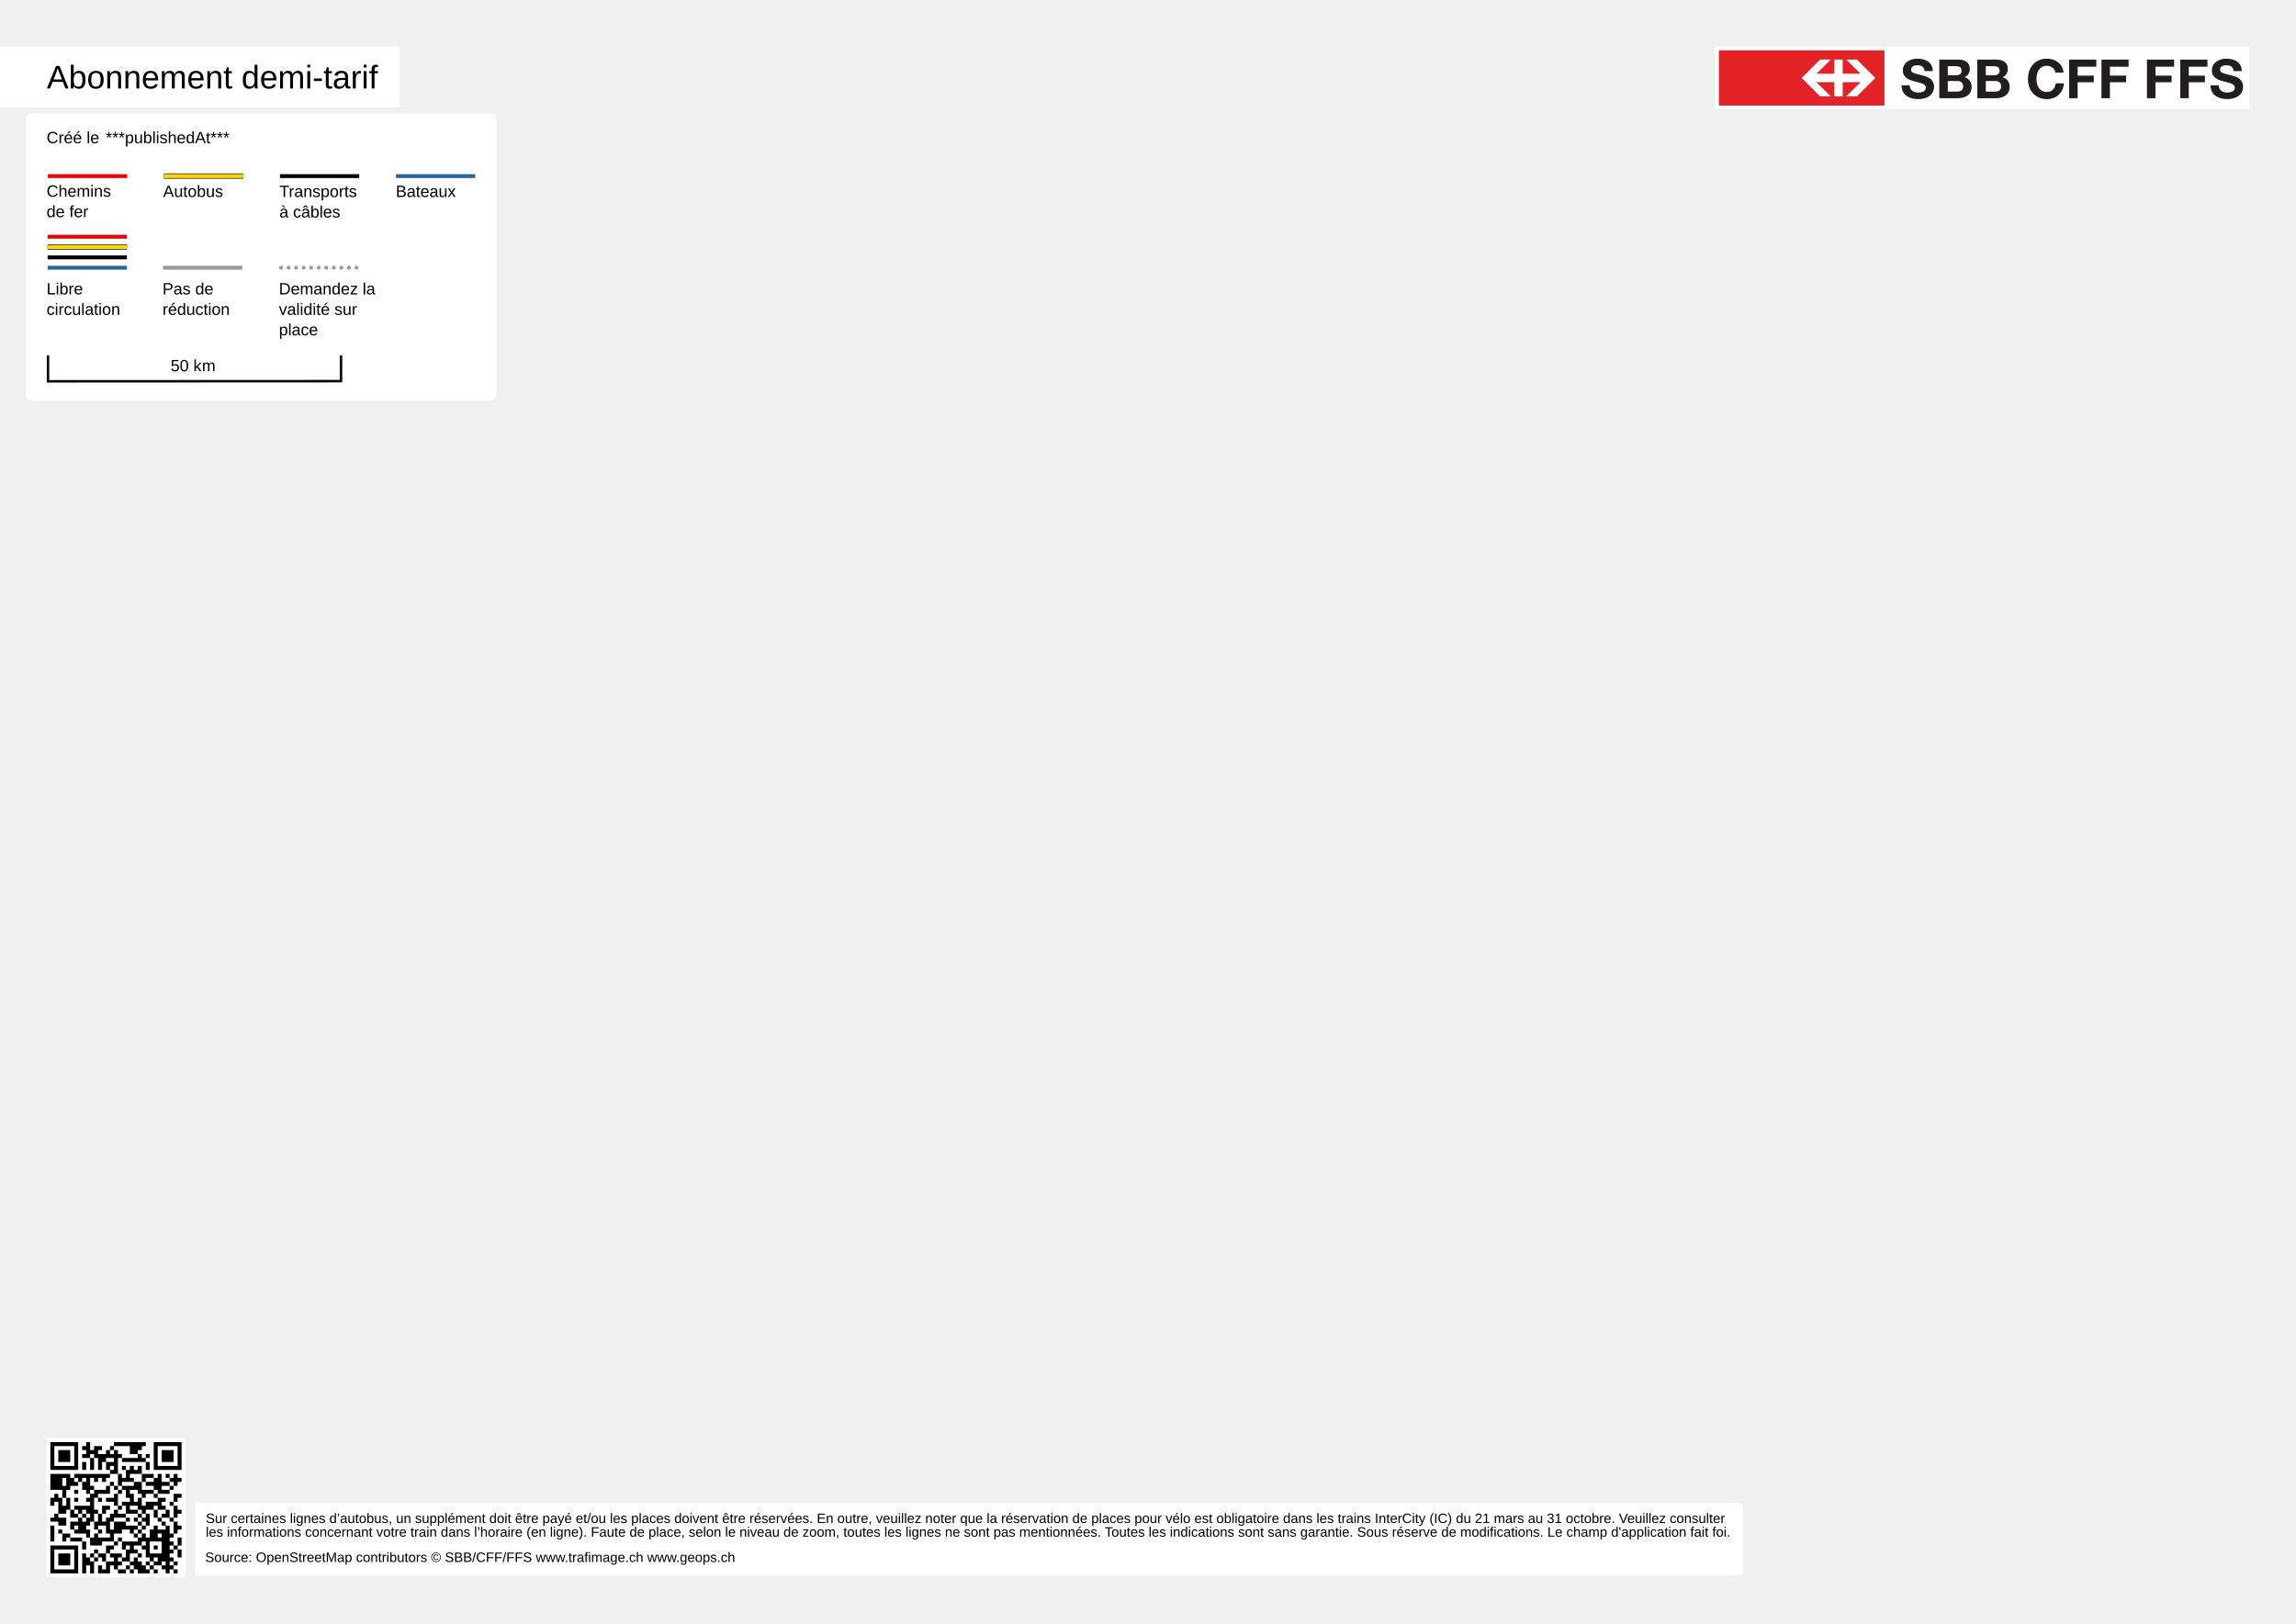
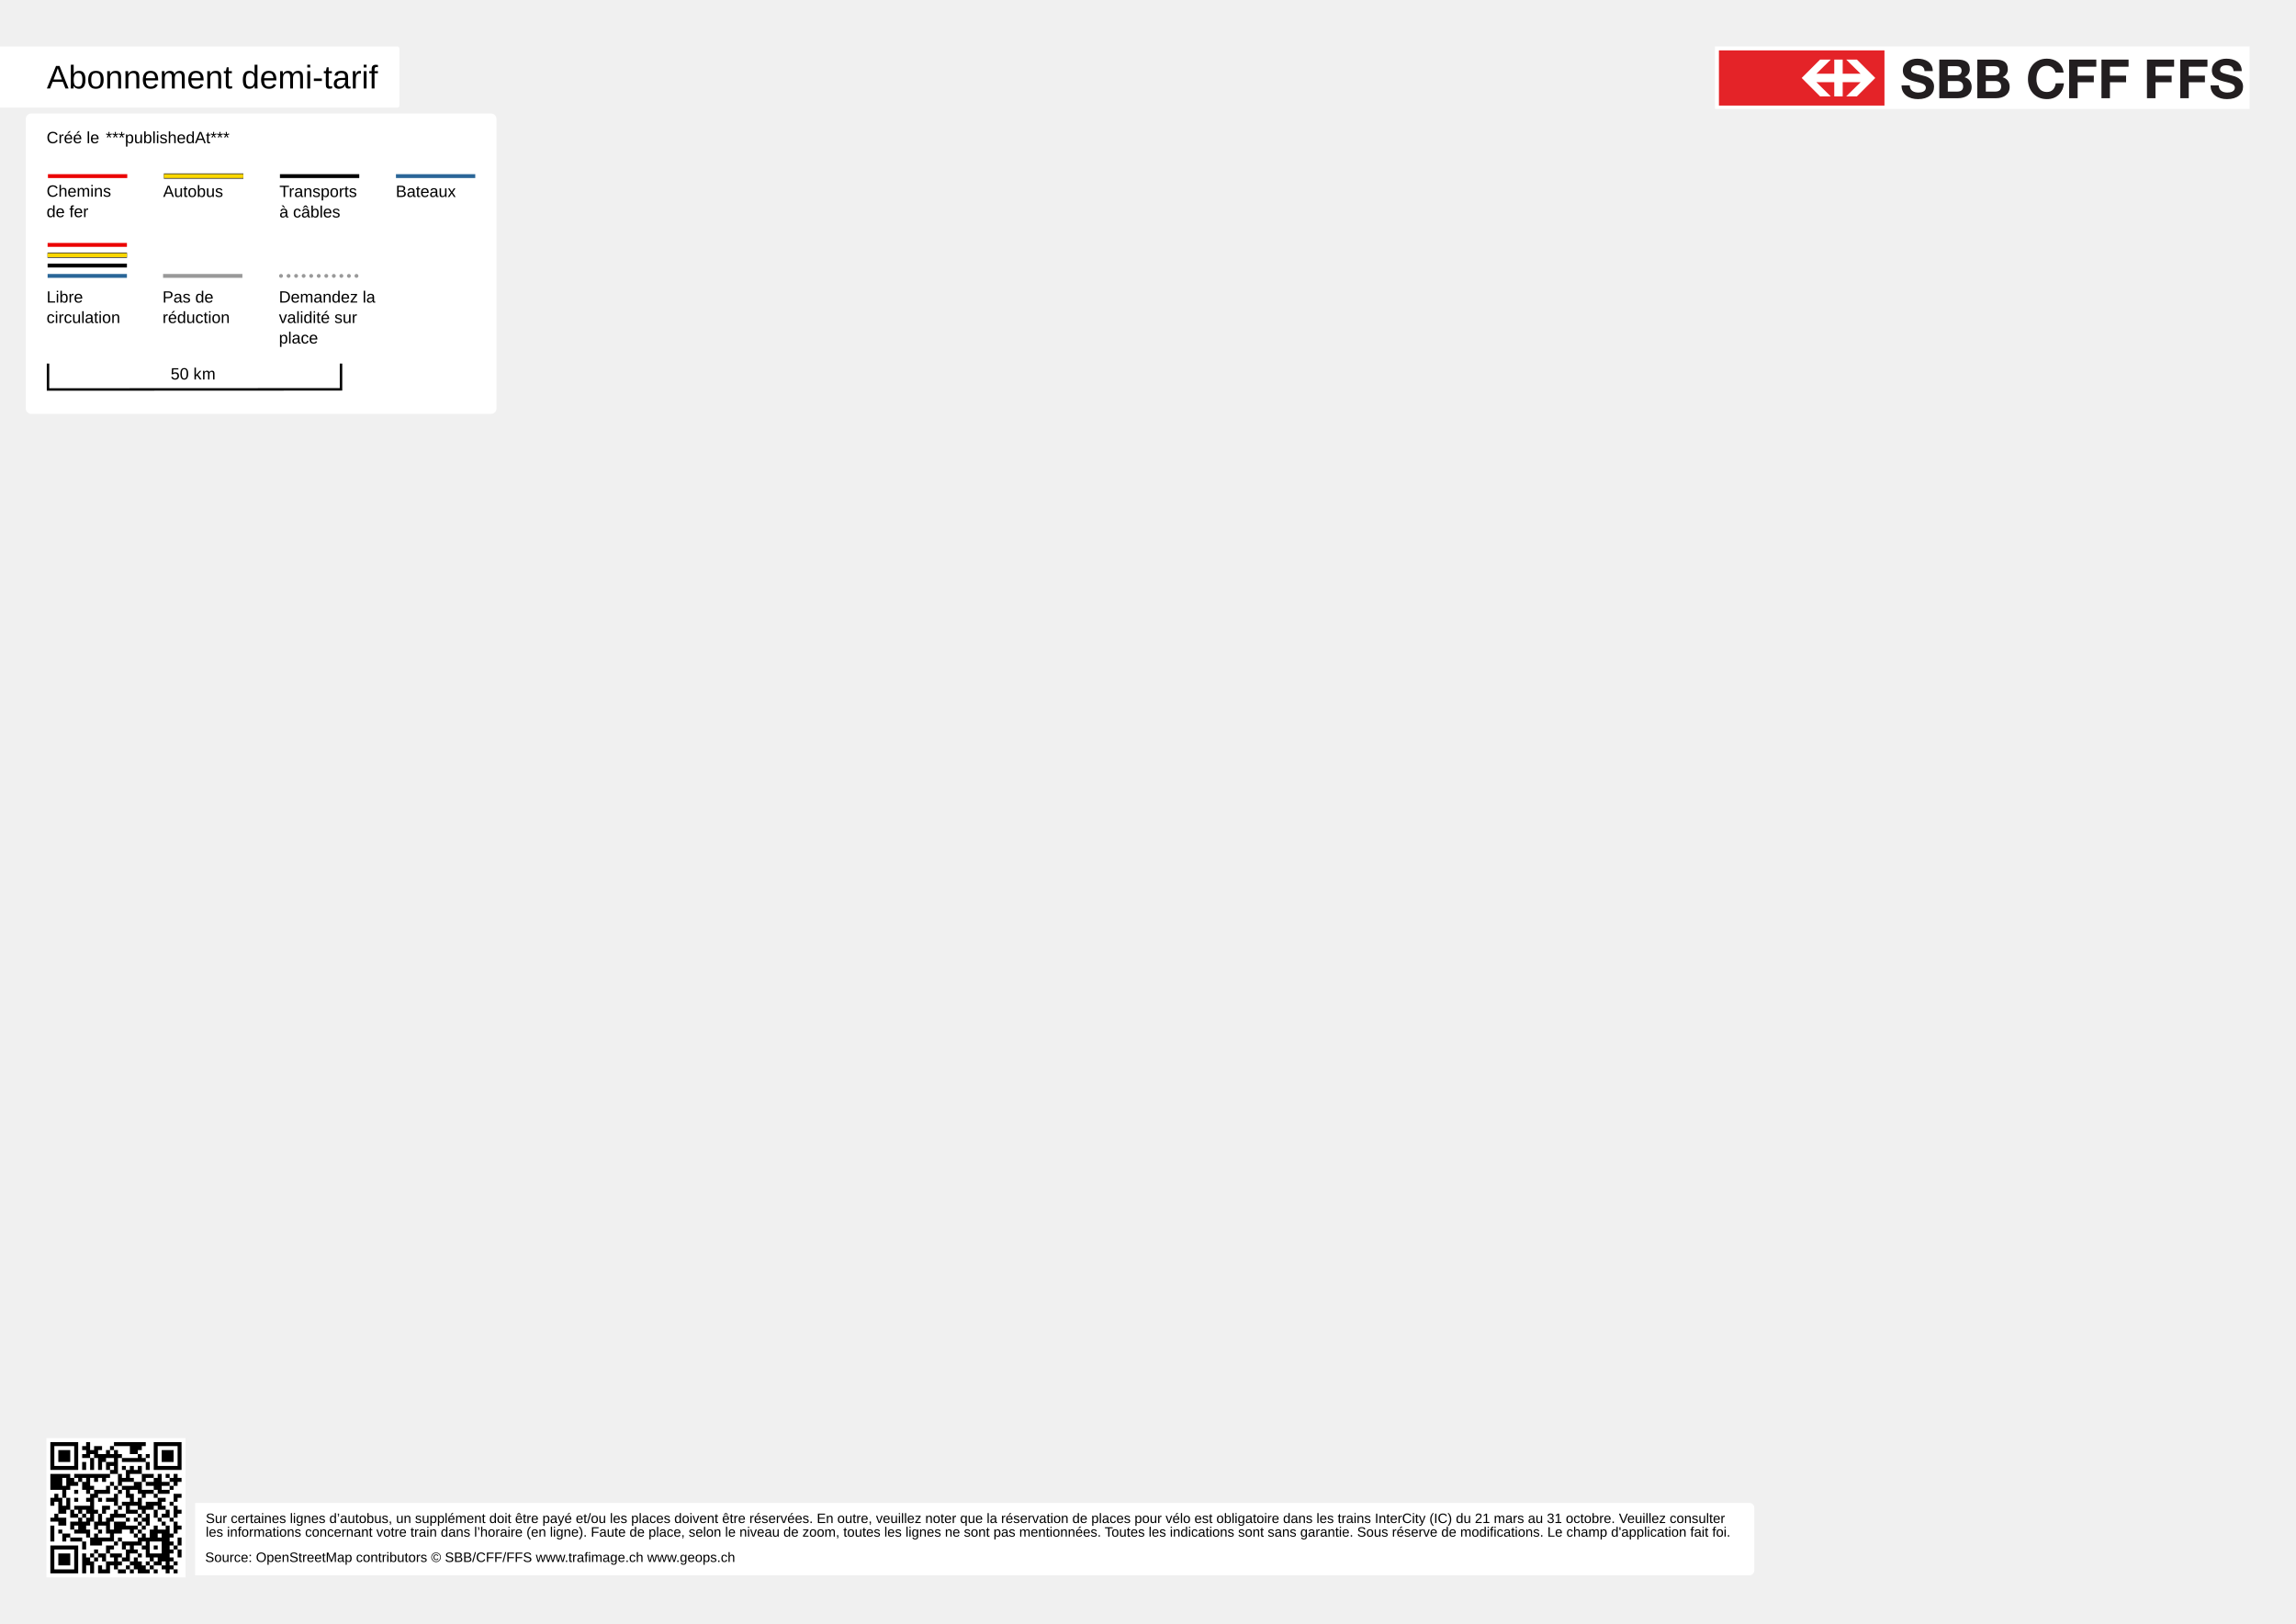
<svg xmlns="http://www.w3.org/2000/svg" id="a4" width="297mm" height="210mm" version="1.1" viewBox="0 0 841.89 595.276">
  <path id="rect2" d="M0 0h841.89v595.276H0z" style="fill:none;stroke-width:0" />
  <g id="rand" transform="translate(-1.5)">
-     <path id="rect1034" d="M73.058 551h565.877c.94 0 1.7.816 1.7 1.823v22.881c0 1.007-.76 1.823-1.7 1.823H73.058Z" style="fill:#fff;stroke-width:0" />
+     <path id="rect1034" d="M73.058 551h569.98c.946 0 1.712.816 1.712 1.823v22.881c0 1.007-.766 1.823-1.713 1.823H73.058Z" style="fill:#fff;stroke-width:0" />
    <text xml:space="preserve" id="text20852" x="76.944" y="558.357" style="font-style:normal;font-variant:normal;font-weight:400;font-stretch:normal;font-size:5px;line-height:1;font-family:SBBWeb-Roman,&quot;SBB Web&quot;,Arial,&quot;SBB Web&quot;;-inkscape-font-specification:&quot;SBBWeb-Roman, SBB Web, Arial, SBB Web, Normal&quot;;font-variant-ligatures:normal;font-variant-caps:normal;font-variant-numeric:normal;font-variant-east-asian:normal">
      <tspan id="tspan1523" x="76.944" y="558.357">Sur certaines lignes d’autobus, un supplément doit être payé et/ou les places doivent être réservées. En outre, veuillez noter que la réservation de places pour vélo est obligatoire dans les trains InterCity (IC) du 21 mars au 31 octobre. Veuillez consulter</tspan>
      <tspan id="tspan1525" x="76.944" y="563.357">les informations concernant votre train dans l’horaire (en ligne). Faute de place, selon le niveau de zoom, toutes les lignes ne sont pas mentionnées. Toutes les indications sont sans garantie. Sous réserve de modifications. Le champ d'application fait foi.</tspan>
    </text>
    <text id="text493" x="76.722" y="572.645" style="font-style:normal;font-variant:normal;font-weight:400;font-stretch:normal;font-size:5px;font-family:SBBWeb-Roman,&quot;SBB Web&quot;,Arial,&quot;SBB Web&quot;;-inkscape-font-specification:&quot;SBBWeb-Roman, SBB Web, Arial, SBB Web, Normal&quot;;font-variant-ligatures:normal;font-variant-caps:normal;font-variant-numeric:normal;font-variant-east-asian:normal;isolation:isolate">
      <tspan id="tspan12865" x="76.722" y="572.645">Source: OpenStreetMap contributors © SBB/CFF/FFS www.traﬁmage.ch www.geops.ch</tspan>
    </text>
  </g>
  <g id="qr-code">
    <path id="rect23865" d="M17.008 527.244h51.024v51.024H17.008Z" style="fill:#fff;stroke-width:0" />
    <path id="path973" d="M18.466 528.701h1.458v1.458h-1.458zm1.458 0h1.458v1.458h-1.458zm1.458 0h1.458v1.458h-1.458zm1.458 0h1.457v1.458H22.84Zm1.457 0h1.459v1.458h-1.458zm1.458 0h1.458v1.458h-1.457zm1.458 0h1.458v1.458h-1.458zm4.374 0h1.457v1.458h-1.457zm10.205 0h1.457v1.458h-1.457zm1.457 0h1.458v1.458h-1.458zm1.458 0h1.458v1.458h-1.458zm1.458 0h1.458v1.458h-1.458zm1.458 0h1.458v1.458h-1.458zm1.458 0h1.458v1.458h-1.458zm1.458 0h1.458v1.458h-1.458zm1.458 0h1.457v1.458h-1.457zm4.373 0h1.458v1.458H56.37Zm1.458 0h1.458v1.458h-1.458zm1.458 0h1.458v1.458h-1.458zm1.458 0h1.457v1.458h-1.457zm1.457 0h1.458v1.458h-1.458zm1.458 0h1.458v1.458h-1.458zm1.458 0h1.458v1.458h-1.458zm-46.651 1.458h1.458v1.458h-1.458zm8.747 0h1.458v1.458h-1.458zm2.916 0h1.458v1.458h-1.458zm1.458 0h1.457v1.458h-1.457zm2.915 0h1.458v1.458h-1.458zm1.458 0h1.458v1.458H35.96Zm4.374 0h1.458v1.458h-1.458zm7.289 0h1.458v1.458h-1.458zm1.458 0h1.458v1.458h-1.458zm1.458 0h1.458v1.458h-1.458zm5.831 0h1.458v1.458H56.37Zm8.747 0h1.458v1.458h-1.458zm-46.651 1.458h1.458v1.458h-1.458zm2.916 0h1.458v1.458h-1.458zm1.458 0h1.457v1.458H22.84Zm1.457 0h1.459v1.458h-1.458zm2.916 0h1.458v1.458h-1.458zm4.374 0h1.457v1.458h-1.457zm1.457 0h1.458v1.458h-1.458zm1.458 0h1.458v1.458h-1.458zm4.374 0h1.458v1.458h-1.458zm2.916 0h1.457v1.458h-1.457zm5.831 0h1.458v1.458h-1.458zm1.458 0h1.458v1.458h-1.458zm7.29 0h1.457v1.458H56.37Zm2.915 0h1.458v1.458h-1.458zm1.458 0h1.457v1.458h-1.457zm1.457 0h1.458v1.458h-1.458zm2.916 0h1.458v1.458h-1.458zm-46.651 1.458h1.458v1.457h-1.458zm2.916 0h1.458v1.457h-1.458zm1.458 0h1.457v1.457H22.84Zm1.457 0h1.459v1.457h-1.458zm2.916 0h1.458v1.457h-1.458zm2.916 0h1.458v1.457h-1.458zm1.458 0h1.457v1.457h-1.457zm2.915 0h1.458v1.457h-1.458zm1.458 0h1.458v1.457H35.96Zm1.458 0h1.458v1.457h-1.458zm1.458 0h1.458v1.457h-1.458zm1.458 0h1.458v1.457h-1.458zm1.458 0h1.457v1.457h-1.457zm1.457 0h1.458v1.457h-1.458zm7.29 0h1.458v1.457h-1.458zm2.915 0h1.458v1.457h-1.458zm2.916 0h1.458v1.457H56.37Zm2.916 0h1.458v1.457h-1.458zm1.458 0h1.457v1.457h-1.457zm1.457 0h1.458v1.457h-1.458zm2.916 0h1.458v1.457h-1.458zm-46.651 1.456h1.458v1.458h-1.458zm2.916 0h1.458v1.458h-1.458zm1.458 0h1.457v1.458H22.84Zm1.457 0h1.459v1.458h-1.458zm2.916 0h1.458v1.458h-1.458zm5.831 0h1.458v1.458h-1.458zm2.916 0h1.458v1.458H35.96Zm1.458 0h1.458v1.458h-1.458zm4.374 0h1.457v1.458h-1.457zm2.915 0h1.458v1.458h-1.458zm1.458 0h1.458v1.458h-1.458zm1.458 0h1.458v1.458h-1.458zm1.458 0h1.458v1.458h-1.458zm1.458 0h1.458v1.458h-1.458zm1.458 0h1.457v1.458h-1.457zm4.373 0h1.458v1.458H56.37Zm2.916 0h1.458v1.458h-1.458zm1.458 0h1.457v1.458h-1.457zm1.457 0h1.458v1.458h-1.458zm2.916 0h1.458v1.458h-1.458zm-46.651 1.46h1.458v1.458h-1.458zm8.747 0h1.458v1.458h-1.458zm2.916 0h1.458v1.458h-1.458zm2.915 0h1.458v1.458h-1.458zm2.916 0h1.458v1.458H35.96Zm2.916 0h1.458v1.458h-1.458zm1.458 0h1.458v1.458h-1.458zm1.458 0h1.457v1.458h-1.457zm11.662 0h1.458v1.458h-1.458zm2.916 0h1.458v1.458H56.37Zm8.747 0h1.458v1.458h-1.458zm-46.651 1.458h1.458v1.458h-1.458zm1.458 0h1.458v1.458h-1.458zm1.458 0h1.458v1.458h-1.458zm1.458 0h1.457v1.458H22.84Zm1.457 0h1.459v1.458h-1.458zm1.458 0h1.458v1.458h-1.457zm1.458 0h1.458v1.458h-1.458zm2.916 0h1.458v1.458h-1.458zm2.915 0h1.458v1.458h-1.458zm2.916 0h1.458v1.458H35.96Zm2.916 0h1.458v1.458h-1.458zm2.916 0h1.457v1.458h-1.457zm2.915 0h1.458v1.458h-1.458zm2.916 0h1.458v1.458h-1.458zm2.916 0h1.458v1.458h-1.458zm2.915 0h1.458v1.458h-1.458zm2.916 0h1.458v1.458H56.37Zm1.458 0h1.458v1.458h-1.458zm1.458 0h1.458v1.458h-1.458zm1.458 0h1.457v1.458h-1.457zm1.457 0h1.458v1.458h-1.458zm1.458 0h1.458v1.458h-1.458zm1.458 0h1.458v1.458h-1.458zm-24.783 1.458h1.458v1.458h-1.458zm1.458 0h1.457v1.458h-1.457zm4.373 0h1.458v1.458h-1.458zm1.458 0h1.458v1.458h-1.458zm1.458 0h1.458v1.458h-1.458zm1.458 0h1.458v1.458h-1.458zm-32.073 1.458h1.458v1.458h-1.458zm1.458 0h1.458v1.458h-1.458zm1.458 0h1.458v1.458h-1.458zm1.458 0h1.457v1.458H22.84Zm1.457 0h1.459v1.458h-1.458zm2.916 0h1.458v1.458h-1.458zm1.458 0h1.458v1.458h-1.458zm1.458 0h1.458v1.458h-1.458zm1.458 0h1.457v1.458h-1.457zm1.457 0h1.458v1.458h-1.458zm1.458 0h1.458v1.458h-1.458zm1.458 0h1.458v1.458H35.96Zm1.458 0h1.458v1.458h-1.458zm1.458 0h1.458v1.458h-1.458zm4.373 0h1.458v1.458h-1.458zm2.916 0h1.458v1.458h-1.458zm5.832 0h1.457v1.458h-1.457zm1.457 0h1.458v1.458h-1.458zm1.458 0h1.458v1.458h-1.458zm2.916 0h1.458v1.458h-1.458zm2.916 0h1.457v1.458h-1.457zm2.915 0h1.458v1.458h-1.458zm-45.193 1.456h1.458v1.457h-1.458zm1.458 0h1.458v1.457h-1.458zm1.458 0h1.458v1.457h-1.458zm2.915 0h1.459v1.457h-1.458zm1.458 0h1.458v1.457h-1.457zm2.916 0h1.458v1.457h-1.458zm2.916 0h1.457v1.457h-1.457zm2.915 0h1.458v1.457h-1.458zm2.916 0h1.458v1.457h-1.458zm5.831 0h1.458v1.457h-1.458zm1.458 0h1.458v1.457h-1.458zm1.458 0h1.458v1.457h-1.458zm1.458 0h1.458v1.457h-1.458zm4.374 0h1.457v1.457h-1.457zm4.373 0h1.458v1.457H56.37Zm1.458 0h1.458v1.457h-1.458zm4.373 0h1.458v1.457h-1.458zm1.458 0h1.458v1.457h-1.458zm1.458 0h1.458v1.457h-1.458zm-46.651 1.457h1.458v1.458h-1.458zm1.458 0h1.458v1.458h-1.458zm1.458 0h1.458v1.458h-1.458zm2.915 0h1.459v1.458h-1.458zm1.458 0h1.458v1.458h-1.457zm1.458 0h1.458v1.458h-1.458zm2.916 0h1.458v1.458h-1.458zm1.458 0h1.457v1.458h-1.457zm8.747 0h1.458v1.458h-1.458zm2.915 0h1.458v1.458h-1.458zm5.832 0h1.458v1.458h-1.458zm1.458 0h1.458v1.458h-1.458zm2.915 0h1.458v1.458h-1.458zm1.458 0h1.458v1.458h-1.458zm1.458 0h1.458v1.458H56.37Zm1.458 0h1.458v1.458h-1.458zm1.458 0h1.458v1.458h-1.458zm1.458 0h1.457v1.458h-1.457zm2.915 0h1.458v1.458h-1.458zm-45.193 1.458h1.458v1.458h-1.458zm1.458 0h1.458v1.458h-1.458zm1.458 0h1.458v1.458h-1.458zm1.458 0h1.457v1.458H22.84Zm1.457 0h1.459v1.458h-1.458zm5.832 0h1.458v1.458h-1.458zm1.458 0h1.457v1.458h-1.457zm1.457 0h1.458v1.458h-1.458zm5.832 0h1.458v1.458h-1.458zm2.916 0h1.457v1.458h-1.457zm2.915 0h1.458v1.458h-1.458zm1.458 0h1.458v1.458h-1.458zm1.458 0h1.458v1.458h-1.458zm1.458 0h1.458v1.458h-1.458zm1.458 0h1.458v1.458h-1.458zm5.831 0h1.458v1.458H56.37Zm1.458 0h1.458v1.458h-1.458zm4.373 0h1.458v1.458h-1.458zm-39.361 1.458h1.457v1.458H22.84Zm4.373 0h1.458v1.458h-1.458zm4.374 0h1.457v1.458h-1.457zm2.915 0h1.458v1.458h-1.458zm1.458 0h1.458v1.458H35.96Zm1.458 0h1.458v1.458h-1.458zm1.458 0h1.458v1.458h-1.458zm4.373 0h1.458v1.458h-1.458zm2.916 0h1.458v1.458h-1.458zm4.374 0h1.458v1.458h-1.458zm1.458 0h1.457v1.458h-1.457zm1.457 0h1.458v1.458h-1.458zm1.458 0h1.458v1.458h-1.458zm2.916 0h1.458v1.458h-1.458zm1.458 0h1.458v1.458h-1.458zm1.458 0h1.457v1.458h-1.457zm-40.82 1.458h1.458v1.458h-1.458zm2.916 0h1.457v1.458H22.84Zm10.204 0h1.458v1.458h-1.458zm1.458 0h1.458v1.458h-1.458zm7.29 0h1.457v1.458h-1.457zm4.373 0h1.458v1.458h-1.458zm1.458 0h1.458v1.458h-1.458zm4.374 0h1.457v1.458h-1.457zm4.373 0h1.458v1.458H56.37Zm7.29 0h1.457v1.458h-1.458zm1.457 0h1.458v1.458h-1.458zm-46.651 1.459h1.458v1.458h-1.458zm1.458 0h1.458v1.458h-1.458zm1.458 0h1.458v1.458h-1.458zm2.915 0h1.459v1.458h-1.458zm2.916 0h1.458v1.458h-1.458zm4.374 0h1.457v1.458h-1.457zm1.457 0h1.458v1.458h-1.458zm2.916 0h1.458v1.458H35.96Zm2.916 0h1.458v1.458h-1.458zm1.458 0h1.458v1.458h-1.458zm1.458 0h1.457v1.458h-1.457zm5.831 0h1.458v1.458h-1.458zm2.916 0h1.458v1.458h-1.458zm7.289 0h1.458v1.458h-1.458zm1.458 0h1.458v1.458h-1.458zm4.373 0h1.458v1.458h-1.458zm-45.193 1.458h1.458v1.458h-1.458zm2.916 0h1.458v1.458h-1.458zm2.915 0h1.459v1.458h-1.458zm8.747 0h1.458v1.458h-1.458zm8.748 0h1.457v1.458h-1.457zm2.915 0h1.458v1.458h-1.458zm1.458 0h1.458v1.458h-1.458zm1.458 0h1.458v1.458h-1.458zm1.458 0h1.458v1.458h-1.458zm1.458 0h1.458v1.458h-1.458zm2.915 0h1.458v1.458h-1.458zm1.458 0h1.458v1.458h-1.458zm1.458 0h1.458v1.458H56.37Zm1.458 0h1.458v1.458h-1.458zm4.373 0h1.458v1.458h-1.458zm-40.82 1.458h1.459v1.457h-1.458zm1.459 0h1.457v1.457H22.84Zm1.457 0h1.459v1.457h-1.458zm2.916 0h1.458v1.457h-1.458zm1.458 0h1.458v1.457h-1.458zm1.458 0h1.458v1.457h-1.458zm1.458 0h1.457v1.457h-1.457zm1.457 0h1.458v1.457h-1.458zm4.374 0h1.458v1.457h-1.458zm1.458 0h1.458v1.457h-1.458zm4.373 0h1.458v1.457h-1.458zm2.916 0h1.458v1.457h-1.458zm4.374 0h1.458v1.457h-1.458zm1.458 0h1.457v1.457h-1.457zm1.457 0h1.458v1.457h-1.458zm1.458 0h1.458v1.457h-1.458zm2.916 0h1.458v1.457h-1.458zm1.458 0h1.458v1.457h-1.458zm4.373 0h1.458v1.457h-1.458zm-42.277 1.457h1.458v1.458h-1.458zm1.458 0h1.457v1.458H22.84Zm2.915 0h1.458v1.458h-1.457zm2.916 0h1.458v1.458h-1.458zm2.916 0h1.457v1.458h-1.457zm1.457 0h1.458v1.458h-1.458zm1.458 0h1.458v1.458h-1.458zm2.916 0h1.458v1.458h-1.458zm4.374 0h1.457v1.458h-1.457zm4.373 0h1.458v1.458h-1.458zm1.458 0h1.458v1.458h-1.458zm1.458 0h1.458v1.458h-1.458zm2.916 0h1.457v1.458h-1.457zm4.373 0h1.458v1.458H56.37Zm4.374 0h1.457v1.458h-1.457zm2.915 0h1.458v1.458h-1.458zm1.458 0h1.458v1.458h-1.458zm-45.193 1.458h1.458v1.458h-1.458zm5.831 0h1.458v1.458h-1.457zm1.458 0h1.458v1.458h-1.458zm2.916 0h1.458v1.458h-1.458zm2.915 0h1.458v1.458h-1.458zm2.916 0h1.458v1.458H35.96Zm4.374 0h1.458v1.458h-1.458zm1.458 0h1.457v1.458h-1.457zm1.457 0h1.458v1.458h-1.458zm1.458 0h1.458v1.458h-1.458zm5.832 0h1.458v1.458h-1.458zm2.915 0h1.458v1.458h-1.458zm2.916 0h1.458v1.458H56.37Zm2.916 0h1.458v1.458h-1.458zm1.458 0h1.457v1.458h-1.457zm2.915 0h1.458v1.458h-1.458zm-45.193 1.459h1.458v1.458h-1.458zm1.458 0h1.458v1.458h-1.458zm1.458 0h1.458v1.458h-1.458zm1.458 0h1.457v1.458H22.84Zm5.83 0h1.459v1.458h-1.458zm2.917 0h1.457v1.458h-1.457zm1.457 0h1.458v1.458h-1.458zm2.916 0h1.458v1.458H35.96Zm2.916 0h1.458v1.458h-1.458zm1.458 0h1.458v1.458h-1.458zm5.831 0h1.458v1.458h-1.458zm2.916 0h1.458v1.458h-1.458zm2.916 0h1.457v1.458h-1.457zm1.457 0h1.458v1.458h-1.458zm4.374 0h1.458v1.458h-1.458zm4.373 0h1.458v1.458h-1.458zm-40.82 1.458h1.459v1.458h-1.458zm1.459 0h1.457v1.458H22.84Zm2.915 0h1.458v1.458h-1.457zm1.458 0h1.458v1.458h-1.458zm1.458 0h1.458v1.458h-1.458zm1.458 0h1.458v1.458h-1.458zm1.458 0h1.457v1.458h-1.457zm2.915 0h1.458v1.458h-1.458zm1.458 0h1.458v1.458H35.96Zm1.458 0h1.458v1.458h-1.458zm1.458 0h1.458v1.458h-1.458zm2.916 0h1.457v1.458h-1.457zm1.457 0h1.458v1.458h-1.458zm1.458 0h1.458v1.458h-1.458zm5.832 0h1.458v1.458h-1.458zm2.915 0h1.458v1.458h-1.458zm5.832 0h1.458v1.458h-1.458zm4.373 0h1.458v1.458h-1.458zm-45.193 1.458h1.458v1.458h-1.458zm7.29 0h1.457v1.458h-1.457zm2.915 0h1.458v1.458h-1.458zm1.458 0h1.458v1.458h-1.458zm4.373 0h1.458v1.458h-1.458zm4.374 0h1.458v1.458h-1.458zm2.916 0h1.457v1.458h-1.457zm1.457 0h1.458v1.458h-1.458zm1.458 0h1.458v1.458h-1.458zm1.458 0h1.458v1.458h-1.458zm1.458 0h1.458v1.458h-1.458zm1.458 0h1.458v1.458h-1.458zm2.916 0h1.457v1.458h-1.457zm4.373 0h1.458v1.458H56.37Zm4.374 0h1.457v1.458h-1.457zm2.915 0h1.458v1.458h-1.458zm1.458 0h1.458v1.458h-1.458zm-46.651 1.458h1.458v1.458h-1.458zm2.916 0h1.458v1.458h-1.458zm5.831 0h1.458v1.458h-1.458zm1.458 0h1.458v1.458h-1.458zm1.458 0h1.458v1.458h-1.458zm1.458 0h1.457v1.458h-1.457zm4.373 0h1.458v1.458H35.96Zm2.916 0h1.458v1.458h-1.458zm1.458 0h1.458v1.458h-1.458zm1.458 0h1.457v1.458h-1.457zm1.457 0h1.458v1.458h-1.458zm4.374 0h1.458v1.458h-1.458zm2.916 0h1.458v1.458h-1.458zm4.373 0h1.458v1.458h-1.458zm1.458 0h1.458v1.458H56.37Zm1.458 0h1.458v1.458h-1.458zm1.458 0h1.458v1.458h-1.458zm1.458 0h1.457v1.458h-1.457zm2.915 0h1.458v1.458h-1.458zm-45.193 1.456h1.458v1.457h-1.458zm4.374 0h1.457v1.457H22.84Zm1.457 0h1.459v1.457h-1.458zm7.29 0h1.457v1.457h-1.457zm2.915 0h1.458v1.457h-1.458zm5.832 0h1.458v1.457h-1.458zm8.747 0h1.458v1.457h-1.458zm2.916 0h1.457v1.457h-1.457zm2.915 0h1.458v1.457h-1.458zm1.458 0h1.458v1.457H56.37Zm2.916 0h1.458v1.457h-1.458zm1.458 0h1.457v1.457h-1.457zm1.457 0h1.458v1.457h-1.458zm-43.735 1.457h1.458v1.458h-1.458zm4.374 0h1.457v1.458H22.84Zm2.915 0h1.458v1.458h-1.457zm1.458 0h1.458v1.458h-1.458zm1.458 0h1.458v1.458h-1.458zm4.373 0h1.458v1.458h-1.458zm1.458 0h1.458v1.458h-1.458zm1.458 0h1.458v1.458H35.96Zm1.458 0h1.458v1.458h-1.458zm1.458 0h1.458v1.458h-1.458zm1.458 0h1.458v1.458h-1.458zm2.915 0h1.458v1.458h-1.458zm7.29 0h1.458v1.458h-1.458zm1.458 0h1.457v1.458h-1.457zm1.457 0h1.458v1.458h-1.458zm1.458 0h1.458v1.458h-1.458zm1.458 0h1.458v1.458H56.37Zm1.458 0h1.458v1.458h-1.458zm1.458 0h1.458v1.458h-1.458zm1.458 0h1.457v1.458h-1.457zm4.373 0h1.458v1.458h-1.458zm-34.988 1.458h1.458v1.458h-1.458zm2.915 0h1.458v1.458h-1.458zm1.458 0h1.458v1.458h-1.458zm1.458 0h1.458v1.458H35.96Zm5.832 0h1.457v1.458h-1.457zm2.915 0h1.458v1.458h-1.458zm1.458 0h1.458v1.458h-1.458zm1.458 0h1.458v1.458h-1.458zm1.458 0h1.458v1.458h-1.458zm1.458 0h1.458v1.458h-1.458zm2.915 0h1.458v1.458h-1.458zm5.832 0h1.458v1.458h-1.458zm1.458 0h1.457v1.458h-1.457zm1.457 0h1.458v1.458h-1.458zm2.916 0h1.458v1.458h-1.458zm-46.651 1.458h1.458v1.458h-1.458zm1.458 0h1.458v1.458h-1.458zm1.458 0h1.458v1.458h-1.458zm1.458 0h1.457v1.458H22.84Zm1.457 0h1.459v1.458h-1.458zm1.458 0h1.458v1.458h-1.457zm1.458 0h1.458v1.458h-1.458zm2.916 0h1.458v1.458h-1.458zm8.747 0h1.458v1.458h-1.458zm1.458 0h1.458v1.458h-1.458zm4.373 0h1.458v1.458h-1.458zm2.916 0h1.458v1.458h-1.458zm4.374 0h1.457v1.458h-1.457zm1.457 0h1.458v1.458h-1.458zm2.916 0h1.458v1.458H56.37Zm2.916 0h1.458v1.458h-1.458zm1.458 0h1.457v1.458h-1.457zm2.915 0h1.458v1.458h-1.458zm-45.193 1.458h1.458v1.458h-1.458zm8.747 0h1.458v1.458h-1.458zm7.29 0h1.457v1.458h-1.458zm4.373 0h1.458v1.458h-1.458zm7.29 0h1.457v1.458h-1.458zm1.457 0h1.458v1.458h-1.458zm1.458 0h1.458v1.458h-1.458zm4.373 0h1.458v1.458h-1.458zm5.832 0h1.458v1.458h-1.458zm1.458 0h1.457v1.458h-1.457zm1.457 0h1.458v1.458h-1.458zm2.916 0h1.458v1.458h-1.458zm-46.651 1.459h1.458v1.458h-1.458zm2.916 0h1.458v1.458h-1.458zm1.458 0h1.457v1.458H22.84Zm1.457 0h1.459v1.458h-1.458zm2.916 0h1.458v1.458h-1.458zm2.916 0h1.458v1.458h-1.458zm2.915 0h1.458v1.458h-1.458zm2.916 0h1.458v1.458H35.96Zm1.458 0h1.458v1.458h-1.458zm2.916 0h1.458v1.458h-1.458zm1.458 0h1.457v1.458h-1.457zm1.457 0h1.458v1.458h-1.458zm2.916 0h1.458v1.458h-1.458zm4.374 0h1.458v1.458h-1.458zm2.915 0h1.458v1.458h-1.458zm1.458 0h1.458v1.458h-1.458zm1.458 0h1.458v1.458H56.37Zm1.458 0h1.458v1.458h-1.458zm1.458 0h1.458v1.458h-1.458zm1.458 0h1.457v1.458h-1.457zm4.373 0h1.458v1.458h-1.458zm-46.651 1.458h1.458v1.457h-1.458zm2.916 0h1.458v1.457h-1.458zm1.458 0h1.457v1.457H22.84Zm1.457 0h1.459v1.457h-1.458zm2.916 0h1.458v1.457h-1.458zm2.916 0h1.458v1.457h-1.458zm1.458 0h1.457v1.457h-1.457zm2.915 0h1.458v1.457h-1.458zm2.916 0h1.458v1.457h-1.458zm4.374 0h1.457v1.457h-1.457zm2.915 0h1.458v1.457h-1.458zm1.458 0h1.458v1.457h-1.458zm2.916 0h1.458v1.457h-1.458zm5.831 0h1.458v1.457h-1.458zm2.916 0h1.458v1.457h-1.458zm1.458 0h1.458v1.457h-1.458zm1.458 0h1.457v1.457h-1.457zm1.457 0h1.458v1.457h-1.458zm-43.735 1.457h1.458v1.458h-1.458zm2.916 0h1.458v1.458h-1.458zm1.458 0h1.457v1.458H22.84Zm1.457 0h1.459v1.458h-1.458zm2.916 0h1.458v1.458h-1.458zm2.916 0h1.458v1.458h-1.458zm1.458 0h1.457v1.458h-1.457zm1.457 0h1.458v1.458h-1.458zm5.832 0h1.458v1.458h-1.458zm1.458 0h1.458v1.458h-1.458zm1.458 0h1.457v1.458h-1.457zm1.457 0h1.458v1.458h-1.458zm4.374 0h1.458v1.458h-1.458zm1.458 0h1.458v1.458h-1.458zm1.458 0h1.458v1.458h-1.458zm2.915 0h1.458v1.458h-1.458zm2.916 0h1.458v1.458H56.37Zm1.458 0h1.458v1.458h-1.458zm2.916 0h1.457v1.458h-1.457zm2.915 0h1.458v1.458h-1.458zm-45.193 1.458h1.458v1.458h-1.458zm8.747 0h1.458v1.458h-1.458zm2.916 0h1.458v1.458h-1.458zm2.915 0h1.458v1.458h-1.458zm2.916 0h1.458v1.458H35.96Zm2.916 0h1.458v1.458h-1.458zm2.916 0h1.457v1.458h-1.457zm4.373 0h1.458v1.458h-1.458zm2.916 0h1.458v1.458h-1.458zm1.458 0h1.458v1.458h-1.458zm1.458 0h1.457v1.458h-1.457zm2.915 0h1.458v1.458h-1.458zm4.374 0h1.458v1.458h-1.458zm1.458 0h1.457v1.458h-1.457zm1.457 0h1.458v1.458h-1.458zm-43.735 1.458h1.458v1.458h-1.458zm1.458 0h1.458v1.458h-1.458zm1.458 0h1.458v1.458h-1.458zm1.458 0h1.457v1.458H22.84Zm1.457 0h1.459v1.458h-1.458zm1.458 0h1.458v1.458h-1.457zm1.458 0h1.458v1.458h-1.458zm2.916 0h1.458v1.458h-1.458zm2.915 0h1.458v1.458h-1.458zm2.916 0h1.458v1.458H35.96Zm1.458 0h1.458v1.458h-1.458zm1.458 0h1.458v1.458h-1.458zm4.373 0h1.458v1.458h-1.458zm1.458 0h1.458v1.458h-1.458zm2.916 0h1.458v1.458h-1.458zm2.916 0h1.458v1.458h-1.458zm1.458 0h1.457v1.458h-1.457zm1.457 0h1.458v1.458h-1.458zm2.916 0h1.458v1.458H56.37Zm4.374 0h1.457v1.458h-1.457zm2.915 0h1.458v1.458h-1.458z" style="display:inline;fill:#000;stroke-width:.208" />
  </g>
  <g id="sbb">
    <path id="rect22814" d="M628.838 17.008h196.044v22.94H628.838z" style="fill:#fff;stroke-width:0" />
    <path id="rect397399" d="M630.289 18.258h192.107v20.659H630.289z" style="fill:#fff;stroke-width:0" />
    <path id="path2879" d="M630.289 38.704h60.702V18.47h-60.702v20.234Z" style="fill:#e42328;stroke-width:0" />
    <path id="path2881" d="M666.02 27.039h6.563v-5.196h3.092v5.196h6.563l-5.28-5.196h3.918l6.745 6.744-6.745 6.745h-3.921l5.28-5.196h-6.56v5.196h-3.092v-5.196h-6.563l5.28 5.196h-3.916l-6.745-6.744 6.745-6.745h3.917" style="fill:#fff;stroke-width:0" />
    <path id="path2883" d="M697.255 31.303c-.039 3.492 2.896 5.04 6.03 5.04 3.848 0 5.891-1.944 5.891-4.544 0-3.211-3.173-3.866-4.205-4.122-3.55-.914-4.224-1.053-4.224-2.142 0-1.19 1.149-1.606 2.143-1.606 1.487 0 2.698.435 2.796 2.142h3.015c0-3.272-2.717-4.56-5.672-4.56-2.559 0-5.296 1.388-5.296 4.285 0 2.658 2.122 3.471 4.226 4.025 2.082.555 4.203.814 4.203 2.34 0 1.448-1.666 1.766-2.757 1.766-1.666 0-3.133-.735-3.133-2.62" style="fill:#221e20;stroke-width:0" />
    <path id="path2885" d="M714.21 24.264h2.916c1.11 0 2.143.277 2.143 1.626 0 1.19-.814 1.686-1.904 1.686h-3.154v-3.312Zm-3.113 11.74h6.862c2.559 0 5-1.229 5-4.105 0-1.765-.875-3.094-2.6-3.59a3.106 3.106 0 0 0 1.925-2.956c0-2.637-1.825-3.51-4.523-3.51h-6.664v14.162Zm3.114-6.307h3.39c1.329 0 2.241.577 2.241 2.024 0 1.466-1.07 1.864-2.3 1.864h-3.33" style="fill:#221e20;fill-rule:evenodd;stroke-width:0" />
    <path id="path2887" d="M728.148 24.264h2.916c1.11 0 2.142.277 2.142 1.626 0 1.19-.813 1.686-1.904 1.686h-3.154v-3.312Zm-3.113 11.74h6.861c2.56 0 4.998-1.229 4.998-4.105 0-1.765-.872-3.094-2.598-3.59a3.106 3.106 0 0 0 1.923-2.956c0-2.637-1.823-3.51-4.52-3.51h-6.664v14.162Zm3.115-6.307h3.39c1.33 0 2.242.577 2.242 2.024 0 1.466-1.07 1.864-2.3 1.864h-3.331" style="fill:#221e20;fill-rule:evenodd;stroke-width:0" />
    <path id="path2889" d="M756.674 26.603c-.377-3.272-2.994-5.096-6.108-5.096-4.384 0-6.961 3.273-6.961 7.476 0 4.086 2.577 7.359 6.96 7.359 3.472 0 5.91-2.26 6.228-5.792h-3.016c-.237 1.865-1.308 3.173-3.211 3.173-2.797 0-3.85-2.38-3.85-4.74 0-2.48 1.054-4.86 3.85-4.86 1.545 0 2.896 1.071 3.094 2.479" style="fill:#221e20;stroke-width:0" />
    <path id="path2891" d="M758.71 36.005h3.114v-5.851h5.93v-2.42h-5.93v-3.272h6.842v-2.617h-9.956" style="fill:#221e20;stroke-width:0" />
    <path id="path2893" d="M770.56 36.005h3.104v-5.851h5.924v-2.42h-5.926v-3.272h6.835v-2.617h-9.938" style="fill:#221e20;stroke-width:0" />
    <path id="path2895" d="M787.241 36.005h3.122v-5.851h5.924v-2.42h-5.924v-3.272h6.834v-2.617h-9.956" style="fill:#221e20;stroke-width:0" />
    <path id="path2897" d="M799.464 36.005h3.105v-5.851h5.924v-2.42h-5.924v-3.272h6.852v-2.617h-9.957" style="fill:#221e20;stroke-width:0" />
    <path id="path2899" d="M810.562 31.303c-.035 3.492 2.89 5.04 6.031 5.04 3.854 0 5.888-1.944 5.888-4.544 0-3.211-3.176-3.866-4.193-4.122-3.55-.914-4.228-1.053-4.228-2.142 0-1.19 1.141-1.606 2.142-1.606 1.48 0 2.695.435 2.801 2.142h2.998c0-3.272-2.712-4.56-5.656-4.56-2.57 0-5.3 1.388-5.3 4.285 0 2.658 2.123 3.471 4.23 4.025 2.07.555 4.192.814 4.192 2.34 0 1.448-1.659 1.766-2.747 1.766-1.678 0-3.14-.735-3.14-2.62" style="fill:#221e20;stroke-width:0" />
  </g>
  <g id="title">
    <path id="path513" d="M145.723 39.434H0V17.04h145.722a.737.825 0 0 1 .737.825v20.744c0 .456-.33.825-.737.825z" style="fill:#fff;stroke-width:0" />
    <text id="text735" style="font-style:normal;font-variant:normal;font-weight:400;font-stretch:normal;font-size:12px;font-family:SBBWeb-Light,&quot;SBB Web&quot;,Arial,&quot;SBB Web&quot;;-inkscape-font-specification:&quot;SBBWeb-Light, SBB Web, Arial, SBB Web, Normal&quot;;font-variant-ligatures:normal;font-variant-caps:normal;font-variant-numeric:normal;font-variant-east-asian:normal;isolation:isolate" transform="translate(17.157 32.43)">Abonnement demi-tarif</text>
  </g>
  <g id="legend" transform="translate(0 -36)">
-     <rect id="rect426128-0-8-3-9-2" width="172.589" height="105.228" x="9.457" y="77.632" rx="1.984" ry="1.873" style="fill:#fff;stroke-width:0" />
-     <g id="scaleline" transform="translate(0 -6)">
+     <rect id="rect426128-0-8-3-9-2" width="172.59" height="110.102" x="9.457" y="77.632" rx="1.984" ry="1.96" style="fill:#fff;stroke-width:0" />
+     <g id="scaleline" transform="translate(0 -3)">
      <text id="text745" style="font-size:6px;font-family:SBBWeb-Roman,&quot;SBB Web&quot;,Arial,&quot;SBB Web&quot;;isolation:isolate" transform="translate(62.56 178.12)">
        <tspan id="tspan739" x="0" y="0">50</tspan>
        <tspan id="tspan741" x="8.341" y="0" style="letter-spacing:.003em">k</tspan>
        <tspan id="tspan743" x="11.476" y="0">m</tspan>
      </text>
      <path id="path1881" d="M125.04 172.298v9.44l-107.434.052v-9.494" style="fill:none;stroke:#000;stroke-width:.903px;stroke-miterlimit:3" />
    </g>
    <g id="g765">
      <text id="text751" x="17.075" y="108.12" style="font-style:normal;font-variant:normal;font-weight:400;font-stretch:normal;font-size:6px;font-family:SBBWeb-Roman,&quot;SBB Web&quot;,Arial,&quot;SBB Web&quot;;-inkscape-font-specification:&quot;SBBWeb-Roman, SBB Web, Arial, SBB Web, Normal&quot;;font-variant-ligatures:normal;font-variant-caps:normal;font-variant-numeric:normal;font-variant-east-asian:normal;isolation:isolate">
        <tspan id="tspan1228" x="17.075" y="108.12">Chemins</tspan>
        <tspan id="tspan1230" x="17.075" y="115.62">de fer</tspan>
      </text>
      <g id="g763">
        <path id="line753" d="M18.29 100.564h27.663" style="fill:none;stroke:#eb0000;stroke-width:1.417px;stroke-linecap:square;stroke-miterlimit:3" />
      </g>
    </g>
    <g id="g783">
      <text id="text769" x="102.438" y="108.215" style="font-style:normal;font-variant:normal;font-weight:400;font-stretch:normal;font-size:6px;font-family:SBBWeb-Roman,&quot;SBB Web&quot;,Arial,&quot;SBB Web&quot;;-inkscape-font-specification:&quot;SBBWeb-Roman, SBB Web, Arial, SBB Web, Normal&quot;;font-variant-ligatures:normal;font-variant-caps:normal;font-variant-numeric:normal;font-variant-east-asian:normal;isolation:isolate">
        <tspan id="tspan1270" x="102.438" y="108.215">Transports</tspan>
        <tspan id="tspan1272" x="102.438" y="115.715">à câbles</tspan>
      </text>
      <g id="g781">
        <path id="line771" d="M103.358 100.564h27.663" style="fill:none;stroke:#000;stroke-width:1.417px;stroke-linecap:square;stroke-miterlimit:3" />
      </g>
    </g>
-     <g id="g826" transform="translate(-42.852 -3)">
+     <g id="g826" transform="translate(-42.852)">
      <g id="text402292-9-5-9-7-1" style="isolation:isolate">
        <text id="text797" style="font-style:normal;font-variant:normal;font-weight:400;font-stretch:normal;font-size:6px;font-family:SBBWeb-Roman,&quot;SBB Web&quot;,Arial,&quot;SBB Web&quot;;-inkscape-font-specification:&quot;SBBWeb-Roman, SBB Web, Arial, SBB Web, Normal&quot;;font-variant-ligatures:normal;font-variant-caps:normal;font-variant-numeric:normal;font-variant-east-asian:normal;isolation:isolate" transform="translate(145.12 146.932)">
          <tspan id="tspan1458" x="0" y="0">Demandez la</tspan>
          <tspan id="tspan1460" x="0" y="7.5">validité sur</tspan>
          <tspan id="tspan1462" x="0" y="15">place</tspan>
        </text>
      </g>
      <g id="g824">
        <path id="line818" d="M145.893 137.151v0" style="fill:none;stroke:#999;stroke-width:1.417px;stroke-linecap:round;stroke-miterlimit:3" />
        <path id="line820" d="M148.659 137.151h23.514" style="fill:none;stroke:#999;stroke-width:1.417px;stroke-linecap:round;stroke-miterlimit:3;stroke-dasharray:0,0,0,2.766" />
        <path id="line822" d="M173.556 137.151v0" style="fill:none;stroke:#999;stroke-width:1.417px;stroke-linecap:round;stroke-miterlimit:3" />
      </g>
    </g>
    <g id="g854">
      <text id="text840" x="145.12" y="108.215" style="font-style:normal;font-variant:normal;font-weight:400;font-stretch:normal;font-size:6px;font-family:SBBWeb-Roman,&quot;SBB Web&quot;,Arial,&quot;SBB Web&quot;;-inkscape-font-specification:&quot;SBBWeb-Roman, SBB Web, Arial, SBB Web, Normal&quot;;font-variant-ligatures:normal;font-variant-caps:normal;font-variant-numeric:normal;font-variant-east-asian:normal;isolation:isolate">
        <tspan id="tspan1292" x="145.12" y="108.215">Bateaux</tspan>
      </text>
      <g id="g852">
        <path id="line842" d="M145.893 100.564h27.663" style="fill:none;stroke:#2a6698;stroke-width:1.417px;stroke-linecap:square;stroke-miterlimit:3" />
      </g>
    </g>
    <g id="g892">
      <text id="text868" x="59.806" y="108.214" style="font-style:normal;font-variant:normal;font-weight:400;font-stretch:normal;font-size:6px;font-family:SBBWeb-Roman,&quot;SBB Web&quot;,Arial,&quot;SBB Web&quot;;-inkscape-font-specification:&quot;SBBWeb-Roman, SBB Web, Arial, SBB Web, Normal&quot;;font-variant-ligatures:normal;font-variant-caps:normal;font-variant-numeric:normal;font-variant-east-asian:normal;isolation:isolate">
        <tspan id="tspan1250" x="59.806" y="108.214">Autobus</tspan>
      </text>
      <g id="g890">
        <path id="line870" d="M61.07 100.564h27.173" style="fill:none;stroke:#3b3b3b;stroke-width:1.984px;stroke-linecap:square;stroke-miterlimit:3" />
        <path id="line880" d="M60.824 100.564h27.664" style="fill:none;stroke:#fbd700;stroke-width:1.417px;stroke-linecap:square;stroke-miterlimit:3" />
      </g>
    </g>
-     <g id="g925" transform="translate(0 -3)">
+     <g id="g925">
      <g id="text402292-9-5-9" style="isolation:isolate">
        <text id="text908" style="font-style:normal;font-variant:normal;font-weight:400;font-stretch:normal;font-size:6px;font-family:SBBWeb-Roman,&quot;SBB Web&quot;,Arial,&quot;SBB Web&quot;;-inkscape-font-specification:&quot;SBBWeb-Roman, SBB Web, Arial, SBB Web, Normal&quot;;font-variant-ligatures:normal;font-variant-caps:normal;font-variant-numeric:normal;font-variant-east-asian:normal;isolation:isolate" transform="translate(17.075 146.933)">
          <tspan id="tspan1312" x="0" y="0">Libre</tspan>
          <tspan id="tspan1314" x="0" y="7.5">circulation</tspan>
        </text>
      </g>
      <g id="g923">
        <path id="line911" d="M18.167 125.783h27.664" style="fill:none;stroke:#eb0000;stroke-width:1.417px;stroke-linecap:square;stroke-miterlimit:3" />
        <path id="line913" d="M18.167 133.361h27.664" style="fill:none;stroke:#000;stroke-width:1.417px;stroke-linecap:square;stroke-miterlimit:3" />
        <path id="line915" d="M18.168 137.151h27.663" style="fill:none;stroke:#2a6698;stroke-width:1.417px;stroke-linecap:square;stroke-miterlimit:3" />
        <g id="g921">
          <path id="line917" d="M18.413 129.572h27.173" style="fill:none;stroke:#3b3b3b;stroke-width:1.984px;stroke-linecap:square;stroke-miterlimit:3" />
          <path id="line919" d="M18.167 129.572h27.664" style="fill:none;stroke:#fbd700;stroke-width:1.417px;stroke-linecap:square;stroke-miterlimit:3" />
        </g>
      </g>
    </g>
-     <g id="g1036" transform="translate(-42.852 -3)">
+     <g id="g1036" transform="translate(-42.852)">
      <g id="text402292-9-5-9-7" style="isolation:isolate">
        <text id="text1031" style="font-style:normal;font-variant:normal;font-weight:400;font-stretch:normal;font-size:6px;font-family:SBBWeb-Roman,&quot;SBB Web&quot;,Arial,&quot;SBB Web&quot;;-inkscape-font-specification:&quot;SBBWeb-Roman, SBB Web, Arial, SBB Web, Normal&quot;;font-variant-ligatures:normal;font-variant-caps:normal;font-variant-numeric:normal;font-variant-east-asian:normal;isolation:isolate" transform="translate(102.438 146.933)">
          <tspan id="tspan1356" x="0" y="0">Pas de</tspan>
          <tspan id="tspan1358" x="0" y="7.5">réduction</tspan>
        </text>
      </g>
      <path id="line1034" d="M103.358 137.151h27.664" style="fill:none;stroke:#999;stroke-width:1.417px;stroke-linecap:square;stroke-miterlimit:3" />
    </g>
    <g id="state-publisher">
      <g id="text2350" style="isolation:isolate" transform="translate(6)">
        <text id="text1042" x="32.786" y="88.501" style="font-size:6px;font-family:SBBWeb-Roman,&quot;SBB Web&quot;,Arial,&quot;SBB Web&quot;;isolation:isolate">
          <tspan id="tspan1038" x="32.786" y="88.501">***publishedAt***</tspan>
        </text>
      </g>
      <g id="text2347" style="isolation:isolate">
        <text id="text1047" style="font-style:normal;font-variant:normal;font-weight:400;font-stretch:normal;font-size:6px;font-family:SBBWeb-Roman,&quot;SBB Web&quot;,Arial,&quot;SBB Web&quot;;-inkscape-font-specification:&quot;SBBWeb-Roman, SBB Web, Arial, SBB Web, Normal&quot;;font-variant-ligatures:normal;font-variant-caps:normal;font-variant-numeric:normal;font-variant-east-asian:normal;isolation:isolate" transform="translate(17.075 88.501)">
          <tspan id="tspan1208" x="0" y="0">Créé le</tspan>
        </text>
      </g>
    </g>
  </g>
</svg>
